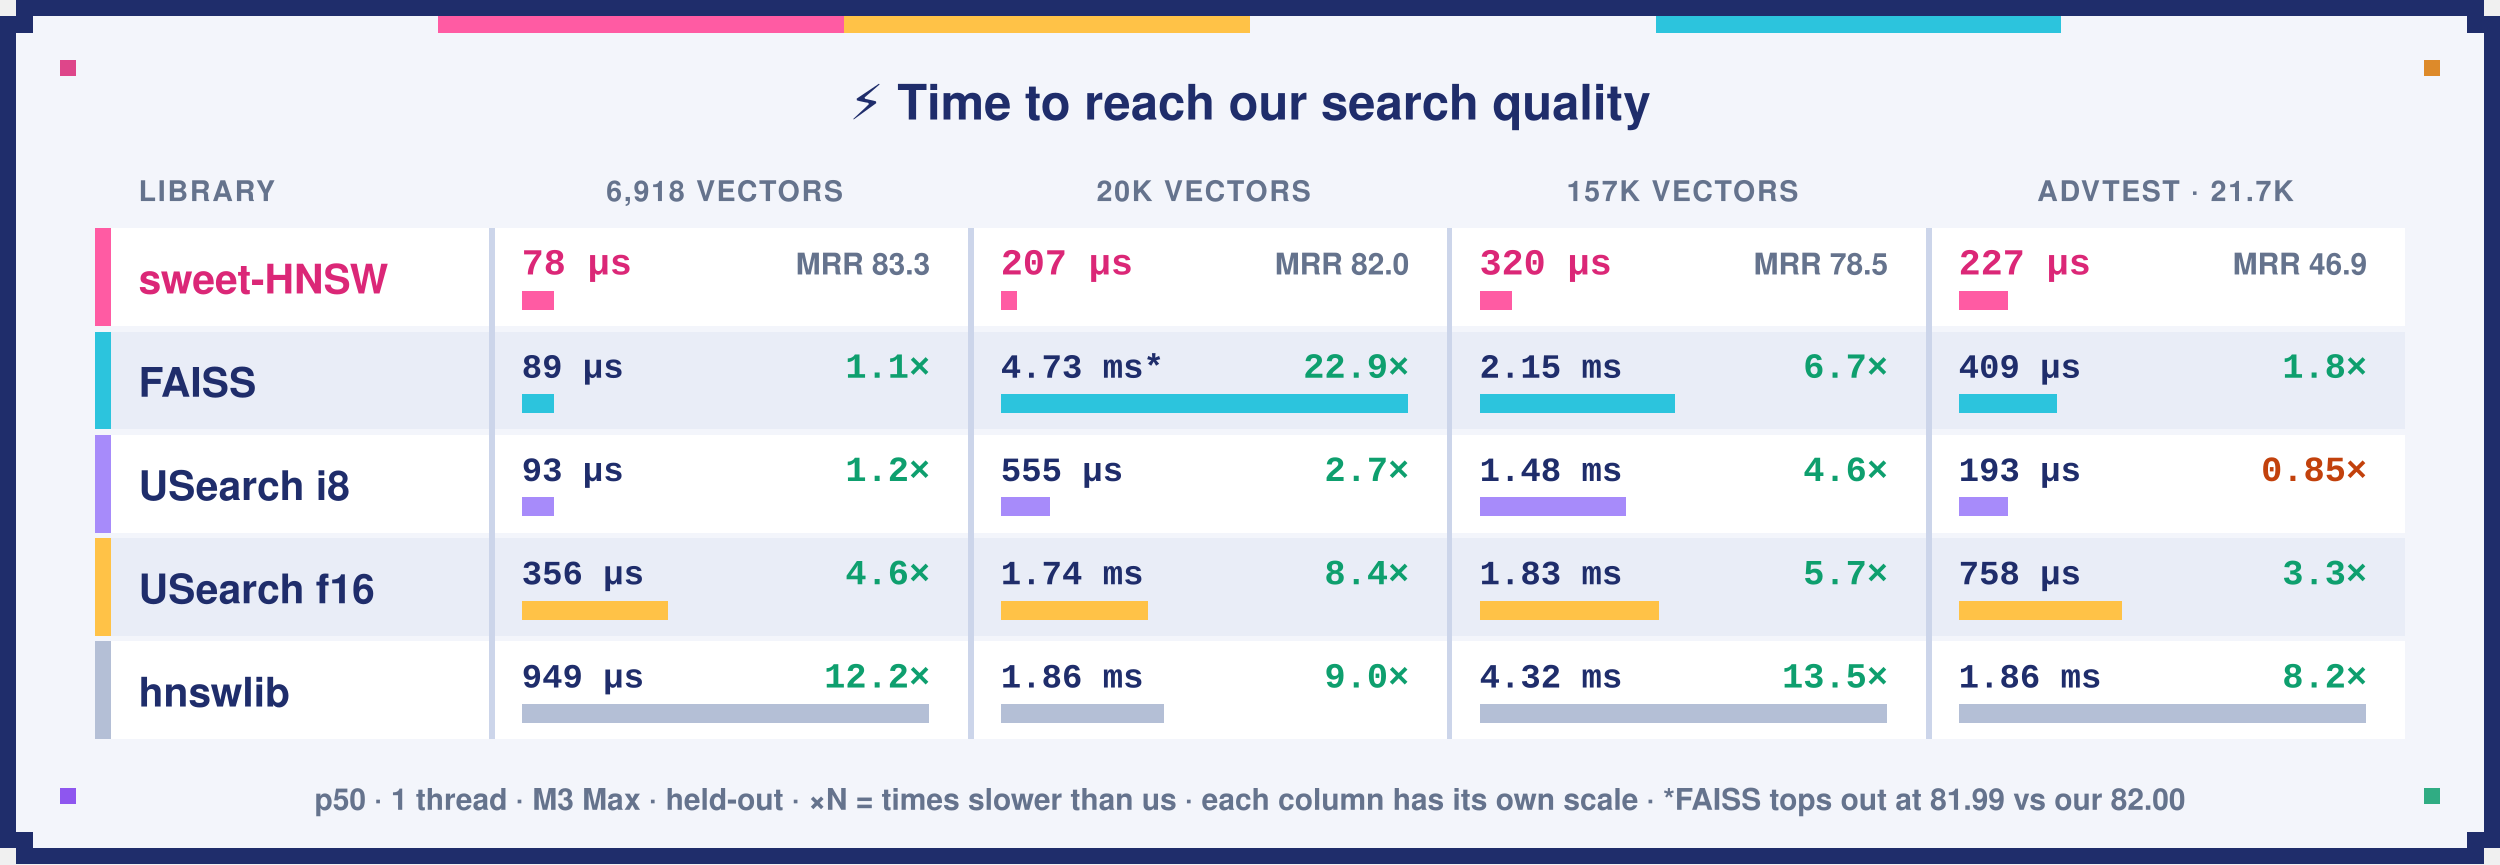
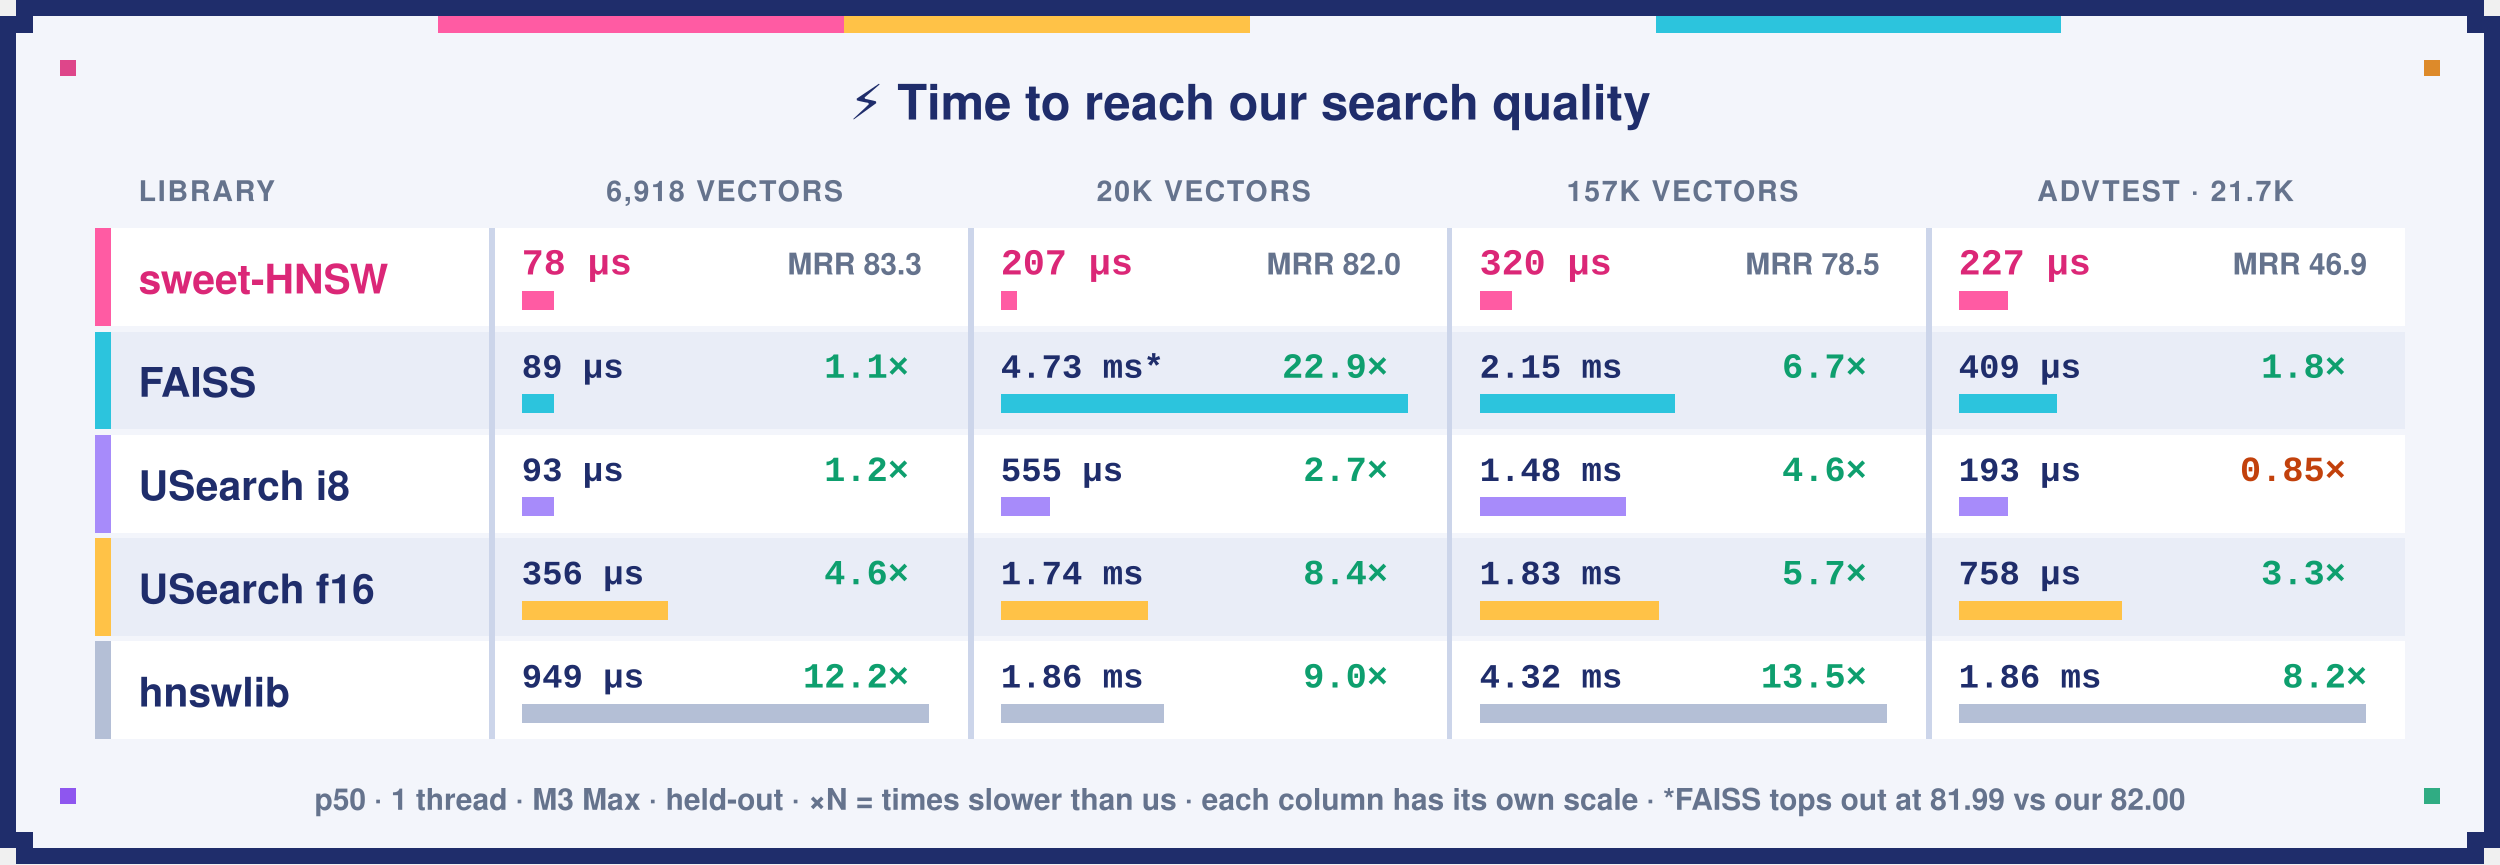
- <svg xmlns="http://www.w3.org/2000/svg" viewBox="0 0 920 318" fill="#1f2d6b" font-family="-apple-system,BlinkMacSystemFont,Segoe UI,Helvetica,Arial,Apple Color Emoji,Segoe UI Emoji,sans-serif" font-weight="800" text-anchor="middle" shape-rendering="crispEdges" aria-label="Time each library needs to reach sweet-HNSW MRR@10, p50, 1 thread, and how many times slower than sweet-HNSW. 6,918 vectors: sweet-HNSW 78 µs, FAISS 89 µs (1.1x), USearch i8 93 µs (1.2x), USearch f16 356 µs (4.6x), hnswlib 949 µs (12.2x). 20k vectors: sweet-HNSW 207 µs, FAISS 4.73 ms (22.9x), USearch i8 555 µs (2.7x), USearch f16 1.74 ms (8.4x), hnswlib 1.86 ms (9.0x). 157k vectors: sweet-HNSW 320 µs, FAISS 2.15 ms (6.7x), USearch i8 1.48 ms (4.6x), USearch f16 1.83 ms (5.7x), hnswlib 4.32 ms (13.5x). AdvTest 21.7k: sweet-HNSW 227 µs, FAISS 409 µs (1.8x), USearch i8 193 µs (0.9x), USearch f16 758 µs (3.3x), hnswlib 1.86 ms (8.2x).">
-   <style>.h{fill:#65738d;font-size:10.5px;font-weight:700;letter-spacing:.65px}.s{fill:#65738d;font-size:11px;font-weight:600}.d{font-family:ui-monospace,SFMono-Regular,SF Mono,Menlo,Consolas,Liberation Mono,monospace;font-weight:600}</style>
+ <svg xmlns="http://www.w3.org/2000/svg" fill="#1f2d6b" aria-label="Time each library needs to reach sweet-HNSW MRR@10, p50, 1 thread, and how many times slower than sweet-HNSW. 6,918 vectors: sweet-HNSW 78 µs, FAISS 89 µs (1.1x), USearch i8 93 µs (1.2x), USearch f16 356 µs (4.6x), hnswlib 949 µs (12.2x). 20k vectors: sweet-HNSW 207 µs, FAISS 4.73 ms (22.9x), USearch i8 555 µs (2.7x), USearch f16 1.74 ms (8.4x), hnswlib 1.86 ms (9.0x). 157k vectors: sweet-HNSW 320 µs, FAISS 2.15 ms (6.7x), USearch i8 1.48 ms (4.6x), USearch f16 1.83 ms (5.7x), hnswlib 4.32 ms (13.5x). AdvTest 21.7k: sweet-HNSW 227 µs, FAISS 409 µs (1.8x), USearch i8 193 µs (0.9x), USearch f16 758 µs (3.3x), hnswlib 1.86 ms (8.2x)." font-family="-apple-system,BlinkMacSystemFont,Segoe UI,Helvetica,Arial,Apple Color Emoji,Segoe UI Emoji,sans-serif" font-weight="800" shape-rendering="crispEdges" text-anchor="middle" viewBox="0 0 920 318">
+   <style>.d,.s{font-weight:600}.s{fill:#65738d;font-size:11px}.d{font-family:ui-monospace,SFMono-Regular,SF Mono,Menlo,Consolas,Liberation Mono,monospace}</style>
  <path d="M6 0h908v6h6v306h-6v6H6v-6H0V6h6z" />
  <path fill="#f3f5fb" d="M12 6h896v6h6v294h-6v6H12v-6H6V12h6z" />
  <path fill="#ff5ba3" d="M161.333 6h149.3v6h-149.3z" />
-   <path fill="#ffc247" d="M310.7 6h149.3v6h-149.3z" />
-   <path fill="#2cc4dd" d="M609.3 6h149.3v6h-149.3z" />
+   <path fill="#ffc247" d="M310.7 6H460v6H310.7z" />
+   <path fill="#2cc4dd" d="M609.3 6h149.3v6H609.3z" />
  <g opacity=".85">
    <path fill="#db2777" d="M22 22h6v6h-6z" />
    <path fill="#d97706" d="M892 22h6v6h-6z" />
    <path fill="#7c3aed" d="M22 290h6v6h-6z" />
    <path fill="#0e9f6e" d="M892 290h6v6h-6z" />
  </g>
  <text x="460" y="44" font-size="18">⚡ Time to reach our search quality</text>
-   <path fill="#fff" d="M35 84h850v36H35z" />
-   <path fill="#ff5ba3" d="M35 84h6v36h-6z" />
-   <path fill="#e9edf7" d="M35 122h850v36H35z" />
-   <path fill="#2cc4dd" d="M35 122h6v36h-6z" />
-   <path fill="#fff" d="M35 160h850v36H35z" />
-   <path fill="#a78bfa" d="M35 160h6v36h-6z" />
-   <path fill="#e9edf7" d="M35 198h850v36H35z" />
-   <path fill="#ffc247" d="M35 198h6v36h-6z" />
-   <path fill="#fff" d="M35 236h850v36H35z" />
-   <path fill="#b4bfd6" d="M35 236h6v36h-6z" />
-   <path fill="#ccd5ea" d="M180 84h2v188h-2zM356.3 84h2v188h-2zM532.5 84h2v188h-2zM708.8 84h2v188h-2z" />
-   <text class="h">
+   <path fill="#fff" d="M35 84h850v36H35zm0 76h850v36H35zm0 76h850v36H35z" />
+   <path fill="#e9edf7" d="M35 122h850v36H35zm0 76h850v36H35z" />
+   <path fill="#ff5ba3" d="M35 84h6v36h-6zm157 23h12v7h-12zm176.3 0h6v7h-6zm176.2 0h12v7h-12zm176.3 0h18v7h-18z" />
+   <path fill="#2cc4dd" d="M35 122h6v36h-6zm157 23h12v7h-12zm176.3 0h150v7h-150zm176.2 0h72v7h-72zm176.3 0h36v7h-36z" />
+   <path fill="#a78bfa" d="M35 160h6v36h-6zm157 23h12v7h-12zm176.3 0h18v7h-18zm176.2 0h54v7h-54zm176.3 0h18v7h-18z" />
+   <path fill="#ffc247" d="M35 198h6v36h-6zm157 23h54v7h-54zm176.3 0h54v7h-54zm176.2 0h66v7h-66zm176.3 0h60v7h-60z" />
+   <path fill="#b4bfd6" d="M35 236h6v36h-6zm157 23h150v7H192zm176.3 0h60v7h-60zm176.2 0h150v7h-150zm176.3 0h150v7h-150z" />
+   <path fill="#ccd5ea" d="M180 84h2v188h-2zm176.3 0h2v188h-2zm176.2 0h2v188h-2zm176.3 0h2v188h-2z" />
+   <text style="fill:#65738d;font-size:10.5px;font-weight:700;letter-spacing:.65px">
    <tspan x="51" y="74" text-anchor="start">LIBRARY</tspan>
    <tspan x="268.1">6,918 VECTORS</tspan>
    <tspan x="444.4">20K VECTORS</tspan>
    <tspan x="620.6">157K VECTORS</tspan>
    <tspan x="796.9">ADVTEST · 21.7K</tspan>
  </text>
-   <text text-anchor="start" font-size="15">
+   <text font-size="15" text-anchor="start">
    <tspan x="51" y="108" fill="#db2777">sweet-HNSW</tspan>
    <tspan x="51" y="146">FAISS</tspan>
    <tspan x="51" y="184">USearch i8</tspan>
    <tspan x="51" y="222">USearch f16</tspan>
    <tspan x="51" y="260">hnswlib</tspan>
  </text>
-   <path fill="#ff5ba3" d="M192 107h12v7h-12z" />
-   <text x="192" y="101" text-anchor="start" class="d" font-size="13.5" fill="#db2777">78 µs</text>
-   <text x="342.3" y="101" text-anchor="end" class="s">MRR 83.3</text>
-   <path fill="#2cc4dd" d="M192 145h12v7h-12z" />
-   <text x="192" y="139" text-anchor="start" class="d" font-size="12.5" fill="#1f2d6b">89 µs</text>
-   <text x="342.3" y="139" text-anchor="end" class="d" font-size="13" font-weight="700" fill="#0e9f6e">1.1×</text>
-   <path fill="#a78bfa" d="M192 183h12v7h-12z" />
-   <text x="192" y="177" text-anchor="start" class="d" font-size="12.5" fill="#1f2d6b">93 µs</text>
-   <text x="342.3" y="177" text-anchor="end" class="d" font-size="13" font-weight="700" fill="#0e9f6e">1.2×</text>
-   <path fill="#ffc247" d="M192 221h54v7h-54z" />
-   <text x="192" y="215" text-anchor="start" class="d" font-size="12.5" fill="#1f2d6b">356 µs</text>
-   <text x="342.3" y="215" text-anchor="end" class="d" font-size="13" font-weight="700" fill="#0e9f6e">4.6×</text>
-   <path fill="#b4bfd6" d="M192 259h150v7h-150z" />
-   <text x="192" y="253" text-anchor="start" class="d" font-size="12.5" fill="#1f2d6b">949 µs</text>
-   <text x="342.3" y="253" text-anchor="end" class="d" font-size="13" font-weight="700" fill="#0e9f6e">12.2×</text>
-   <path fill="#ff5ba3" d="M368.3 107h6v7h-6z" />
-   <text x="368.3" y="101" text-anchor="start" class="d" font-size="13.5" fill="#db2777">207 µs</text>
-   <text x="518.6" y="101" text-anchor="end" class="s">MRR 82.0</text>
-   <path fill="#2cc4dd" d="M368.3 145h150v7h-150z" />
-   <text x="368.3" y="139" text-anchor="start" class="d" font-size="12.5" fill="#1f2d6b">4.73 ms*</text>
-   <text x="518.6" y="139" text-anchor="end" class="d" font-size="13" font-weight="700" fill="#0e9f6e">22.9×</text>
-   <path fill="#a78bfa" d="M368.3 183h18v7h-18z" />
-   <text x="368.3" y="177" text-anchor="start" class="d" font-size="12.5" fill="#1f2d6b">555 µs</text>
-   <text x="518.6" y="177" text-anchor="end" class="d" font-size="13" font-weight="700" fill="#0e9f6e">2.7×</text>
-   <path fill="#ffc247" d="M368.3 221h54v7h-54z" />
-   <text x="368.3" y="215" text-anchor="start" class="d" font-size="12.5" fill="#1f2d6b">1.74 ms</text>
-   <text x="518.6" y="215" text-anchor="end" class="d" font-size="13" font-weight="700" fill="#0e9f6e">8.4×</text>
-   <path fill="#b4bfd6" d="M368.3 259h60v7h-60z" />
-   <text x="368.3" y="253" text-anchor="start" class="d" font-size="12.5" fill="#1f2d6b">1.86 ms</text>
-   <text x="518.6" y="253" text-anchor="end" class="d" font-size="13" font-weight="700" fill="#0e9f6e">9.0×</text>
-   <path fill="#ff5ba3" d="M544.5 107h12v7h-12z" />
-   <text x="544.5" y="101" text-anchor="start" class="d" font-size="13.5" fill="#db2777">320 µs</text>
-   <text x="694.8" y="101" text-anchor="end" class="s">MRR 78.5</text>
-   <path fill="#2cc4dd" d="M544.5 145h72v7h-72z" />
-   <text x="544.5" y="139" text-anchor="start" class="d" font-size="12.5" fill="#1f2d6b">2.15 ms</text>
-   <text x="694.8" y="139" text-anchor="end" class="d" font-size="13" font-weight="700" fill="#0e9f6e">6.7×</text>
-   <path fill="#a78bfa" d="M544.5 183h54v7h-54z" />
-   <text x="544.5" y="177" text-anchor="start" class="d" font-size="12.5" fill="#1f2d6b">1.48 ms</text>
-   <text x="694.8" y="177" text-anchor="end" class="d" font-size="13" font-weight="700" fill="#0e9f6e">4.6×</text>
-   <path fill="#ffc247" d="M544.5 221h66v7h-66z" />
-   <text x="544.5" y="215" text-anchor="start" class="d" font-size="12.5" fill="#1f2d6b">1.83 ms</text>
-   <text x="694.8" y="215" text-anchor="end" class="d" font-size="13" font-weight="700" fill="#0e9f6e">5.7×</text>
-   <path fill="#b4bfd6" d="M544.5 259h150v7h-150z" />
-   <text x="544.5" y="253" text-anchor="start" class="d" font-size="12.5" fill="#1f2d6b">4.32 ms</text>
-   <text x="694.8" y="253" text-anchor="end" class="d" font-size="13" font-weight="700" fill="#0e9f6e">13.5×</text>
-   <path fill="#ff5ba3" d="M720.8 107h18v7h-18z" />
-   <text x="720.8" y="101" text-anchor="start" class="d" font-size="13.5" fill="#db2777">227 µs</text>
-   <text x="871.1" y="101" text-anchor="end" class="s">MRR 46.9</text>
-   <path fill="#2cc4dd" d="M720.8 145h36v7h-36z" />
-   <text x="720.8" y="139" text-anchor="start" class="d" font-size="12.5" fill="#1f2d6b">409 µs</text>
-   <text x="871.1" y="139" text-anchor="end" class="d" font-size="13" font-weight="700" fill="#0e9f6e">1.8×</text>
-   <path fill="#a78bfa" d="M720.8 183h18v7h-18z" />
-   <text x="720.8" y="177" text-anchor="start" class="d" font-size="12.5" fill="#1f2d6b">193 µs</text>
-   <text x="871.1" y="177" text-anchor="end" class="d" font-size="13" font-weight="700" fill="#c2410c">0.85×</text>
-   <path fill="#ffc247" d="M720.8 221h60v7h-60z" />
-   <text x="720.8" y="215" text-anchor="start" class="d" font-size="12.5" fill="#1f2d6b">758 µs</text>
-   <text x="871.1" y="215" text-anchor="end" class="d" font-size="13" font-weight="700" fill="#0e9f6e">3.3×</text>
-   <path fill="#b4bfd6" d="M720.8 259h150v7h-150z" />
-   <text x="720.8" y="253" text-anchor="start" class="d" font-size="12.5" fill="#1f2d6b">1.86 ms</text>
-   <text x="871.1" y="253" text-anchor="end" class="d" font-size="13" font-weight="700" fill="#0e9f6e">8.2×</text>
+   <text fill="#db2777" class="d" font-size="13.5" text-anchor="start">
+     <tspan x="192" y="101">78 µs</tspan>
+     <tspan x="368.3" y="101">207 µs</tspan>
+     <tspan x="544.5" y="101">320 µs</tspan>
+     <tspan x="720.8" y="101">227 µs</tspan>
+   </text>
+   <text class="s" text-anchor="end">
+     <tspan x="342.3" y="101">MRR 83.3</tspan>
+     <tspan x="518.6" y="101">MRR 82.0</tspan>
+     <tspan x="694.8" y="101">MRR 78.5</tspan>
+     <tspan x="871.1" y="101">MRR 46.9</tspan>
+   </text>
+   <text class="d" font-size="12.5" text-anchor="start">
+     <tspan x="192" y="139">89 µs</tspan>
+     <tspan x="368.3" y="139">4.73 ms*</tspan>
+     <tspan x="544.5" y="139">2.15 ms</tspan>
+     <tspan x="720.8" y="139">409 µs</tspan>
+     <tspan x="192" y="177">93 µs</tspan>
+     <tspan x="368.3" y="177">555 µs</tspan>
+     <tspan x="544.5" y="177">1.48 ms</tspan>
+     <tspan x="720.8" y="177">193 µs</tspan>
+     <tspan x="192" y="215">356 µs</tspan>
+     <tspan x="368.3" y="215">1.74 ms</tspan>
+     <tspan x="544.5" y="215">1.83 ms</tspan>
+     <tspan x="720.8" y="215">758 µs</tspan>
+     <tspan x="192" y="253">949 µs</tspan>
+     <tspan x="368.3" y="253">1.86 ms</tspan>
+     <tspan x="544.5" y="253">4.32 ms</tspan>
+     <tspan x="720.8" y="253">1.86 ms</tspan>
+   </text>
+   <text fill="#0e9f6e" class="d" font-size="13" font-weight="700" text-anchor="end">
+     <tspan x="342.3" y="139">1.1×</tspan>
+     <tspan x="518.6" y="139">22.9×</tspan>
+     <tspan x="694.8" y="139">6.7×</tspan>
+     <tspan x="871.1" y="139">1.8×</tspan>
+     <tspan x="342.3" y="177">1.2×</tspan>
+     <tspan x="518.6" y="177">2.7×</tspan>
+     <tspan x="694.8" y="177">4.6×</tspan>
+     <tspan x="871.1" y="177" fill="#c2410c">0.85×</tspan>
+     <tspan x="342.3" y="215">4.6×</tspan>
+     <tspan x="518.6" y="215">8.4×</tspan>
+     <tspan x="694.8" y="215">5.7×</tspan>
+     <tspan x="871.1" y="215">3.3×</tspan>
+     <tspan x="342.3" y="253">12.2×</tspan>
+     <tspan x="518.6" y="253">9.0×</tspan>
+     <tspan x="694.8" y="253">13.5×</tspan>
+     <tspan x="871.1" y="253">8.2×</tspan>
+   </text>
  <text x="460" y="298" class="s">p50 · 1 thread · M3 Max · held-out · ×N = times slower than us · each column has its own scale · *FAISS tops out at 81.99 vs our 82.00</text>
</svg>
